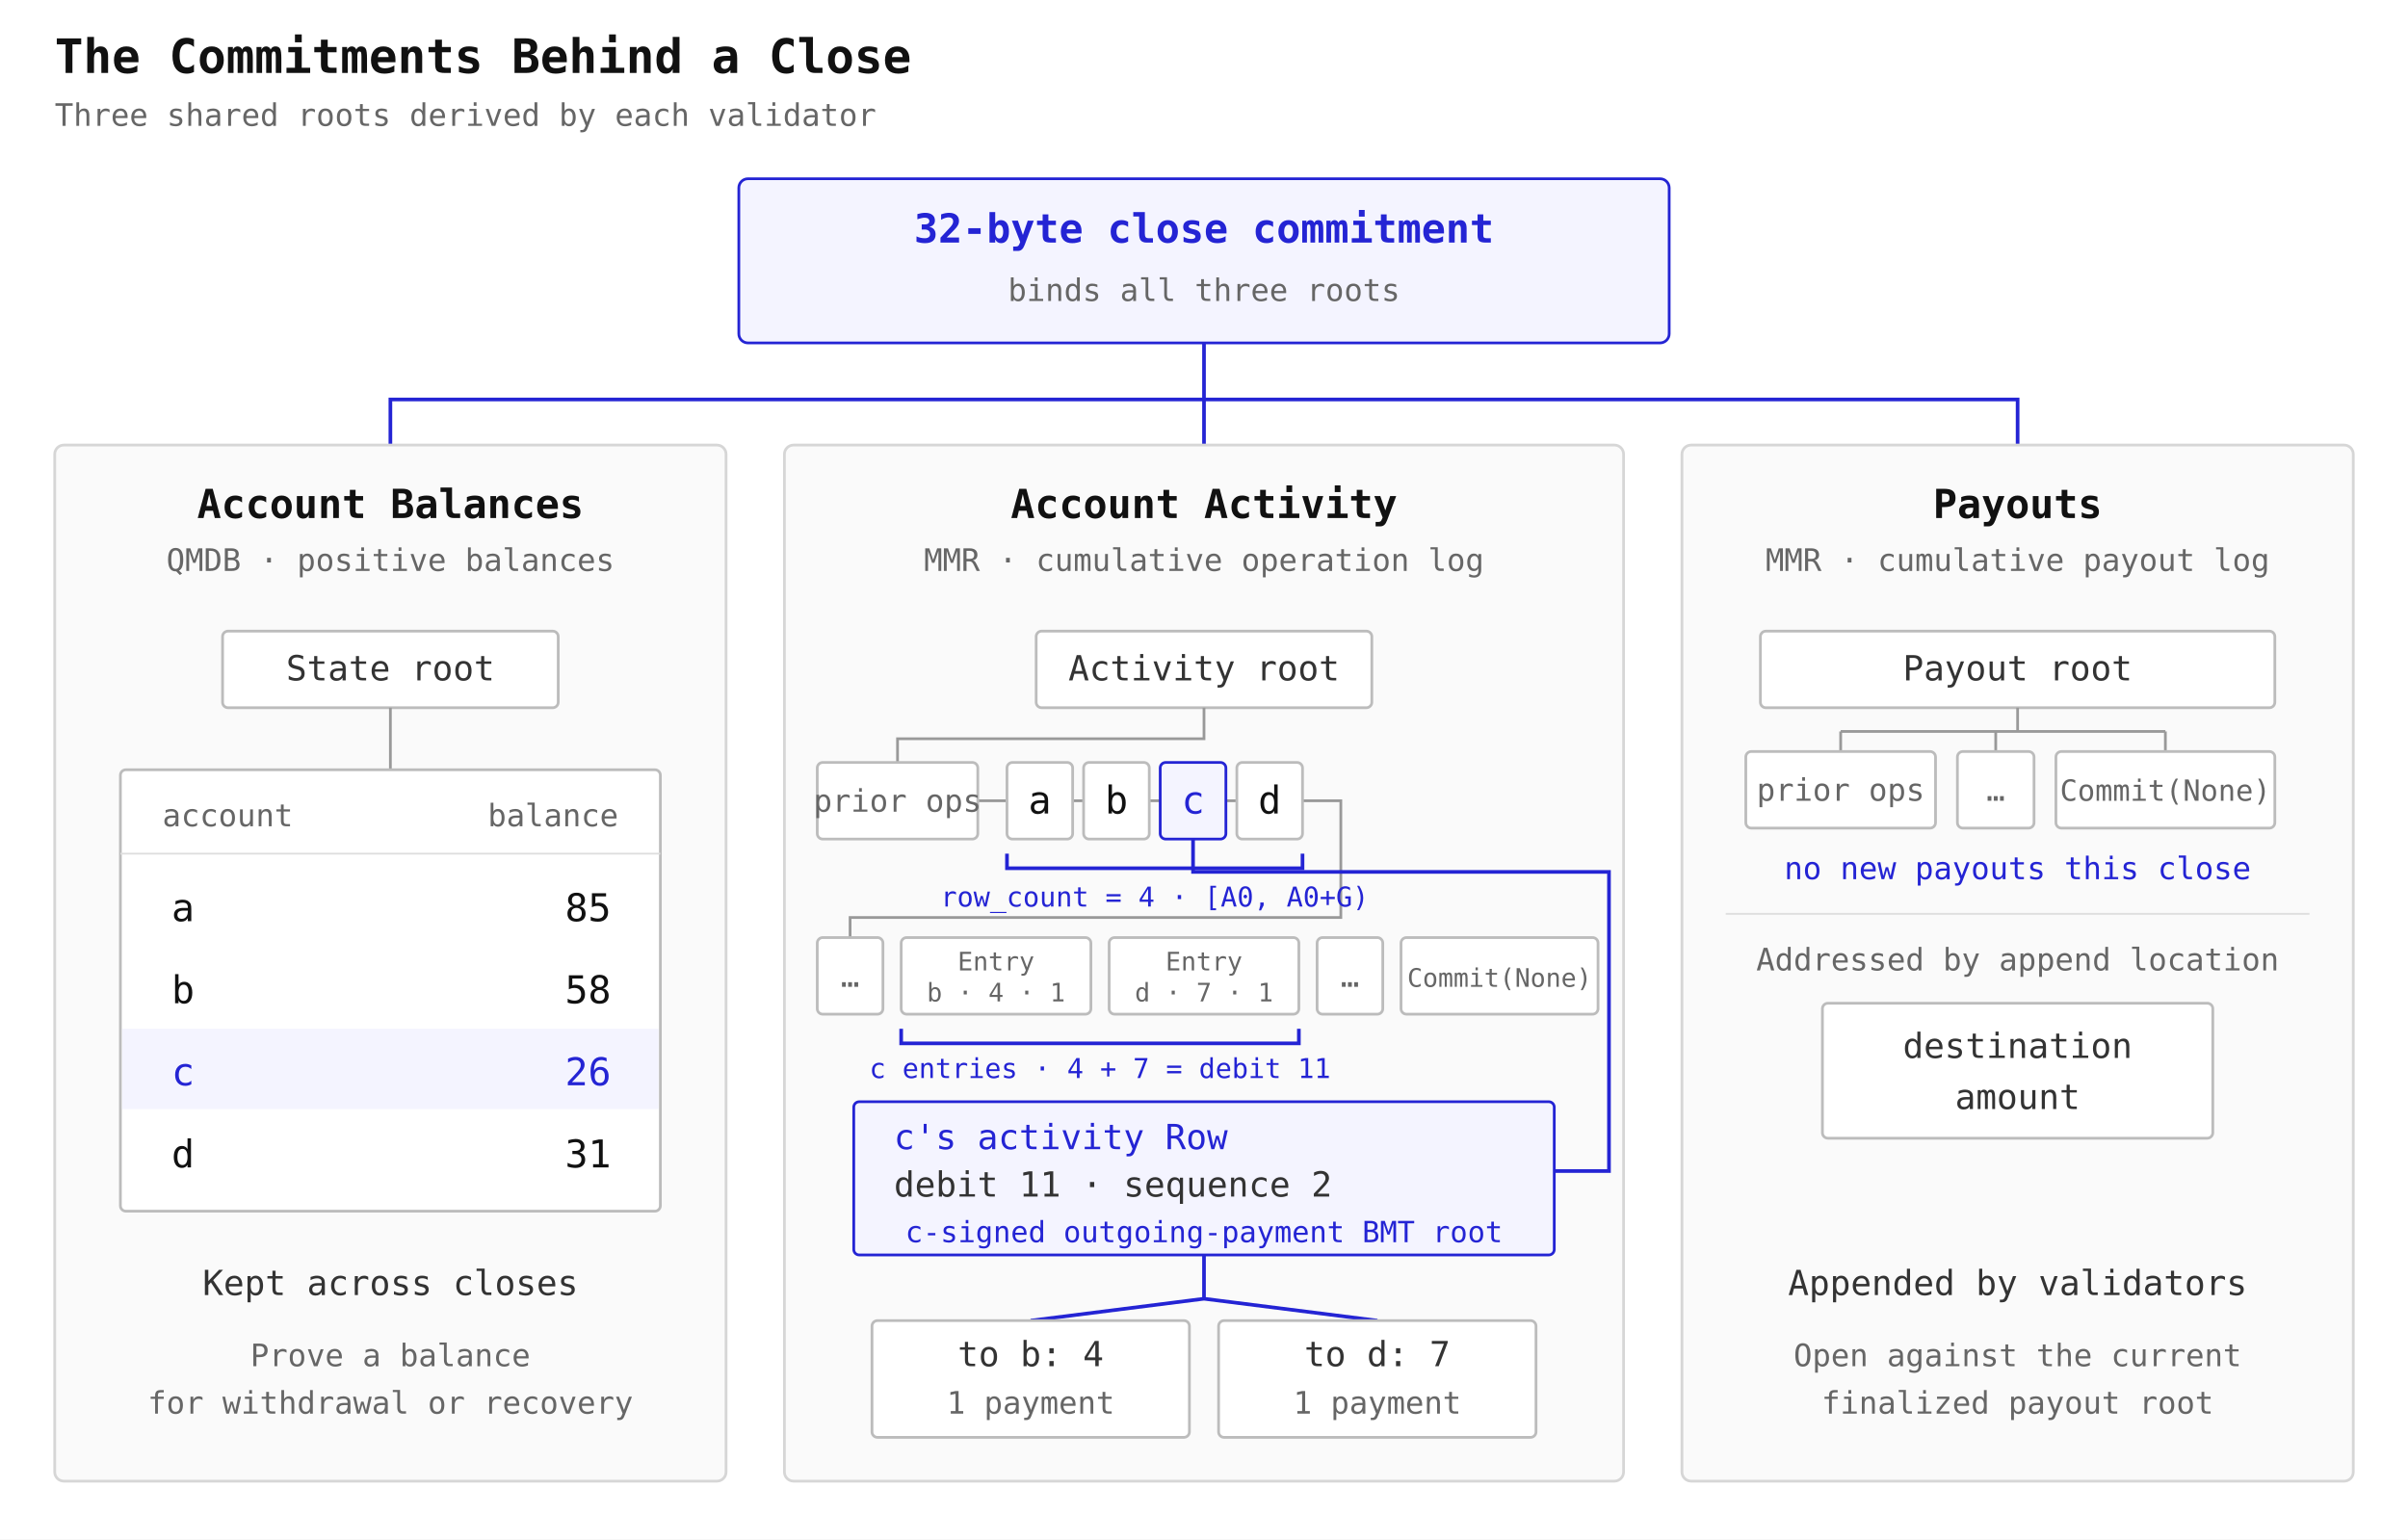
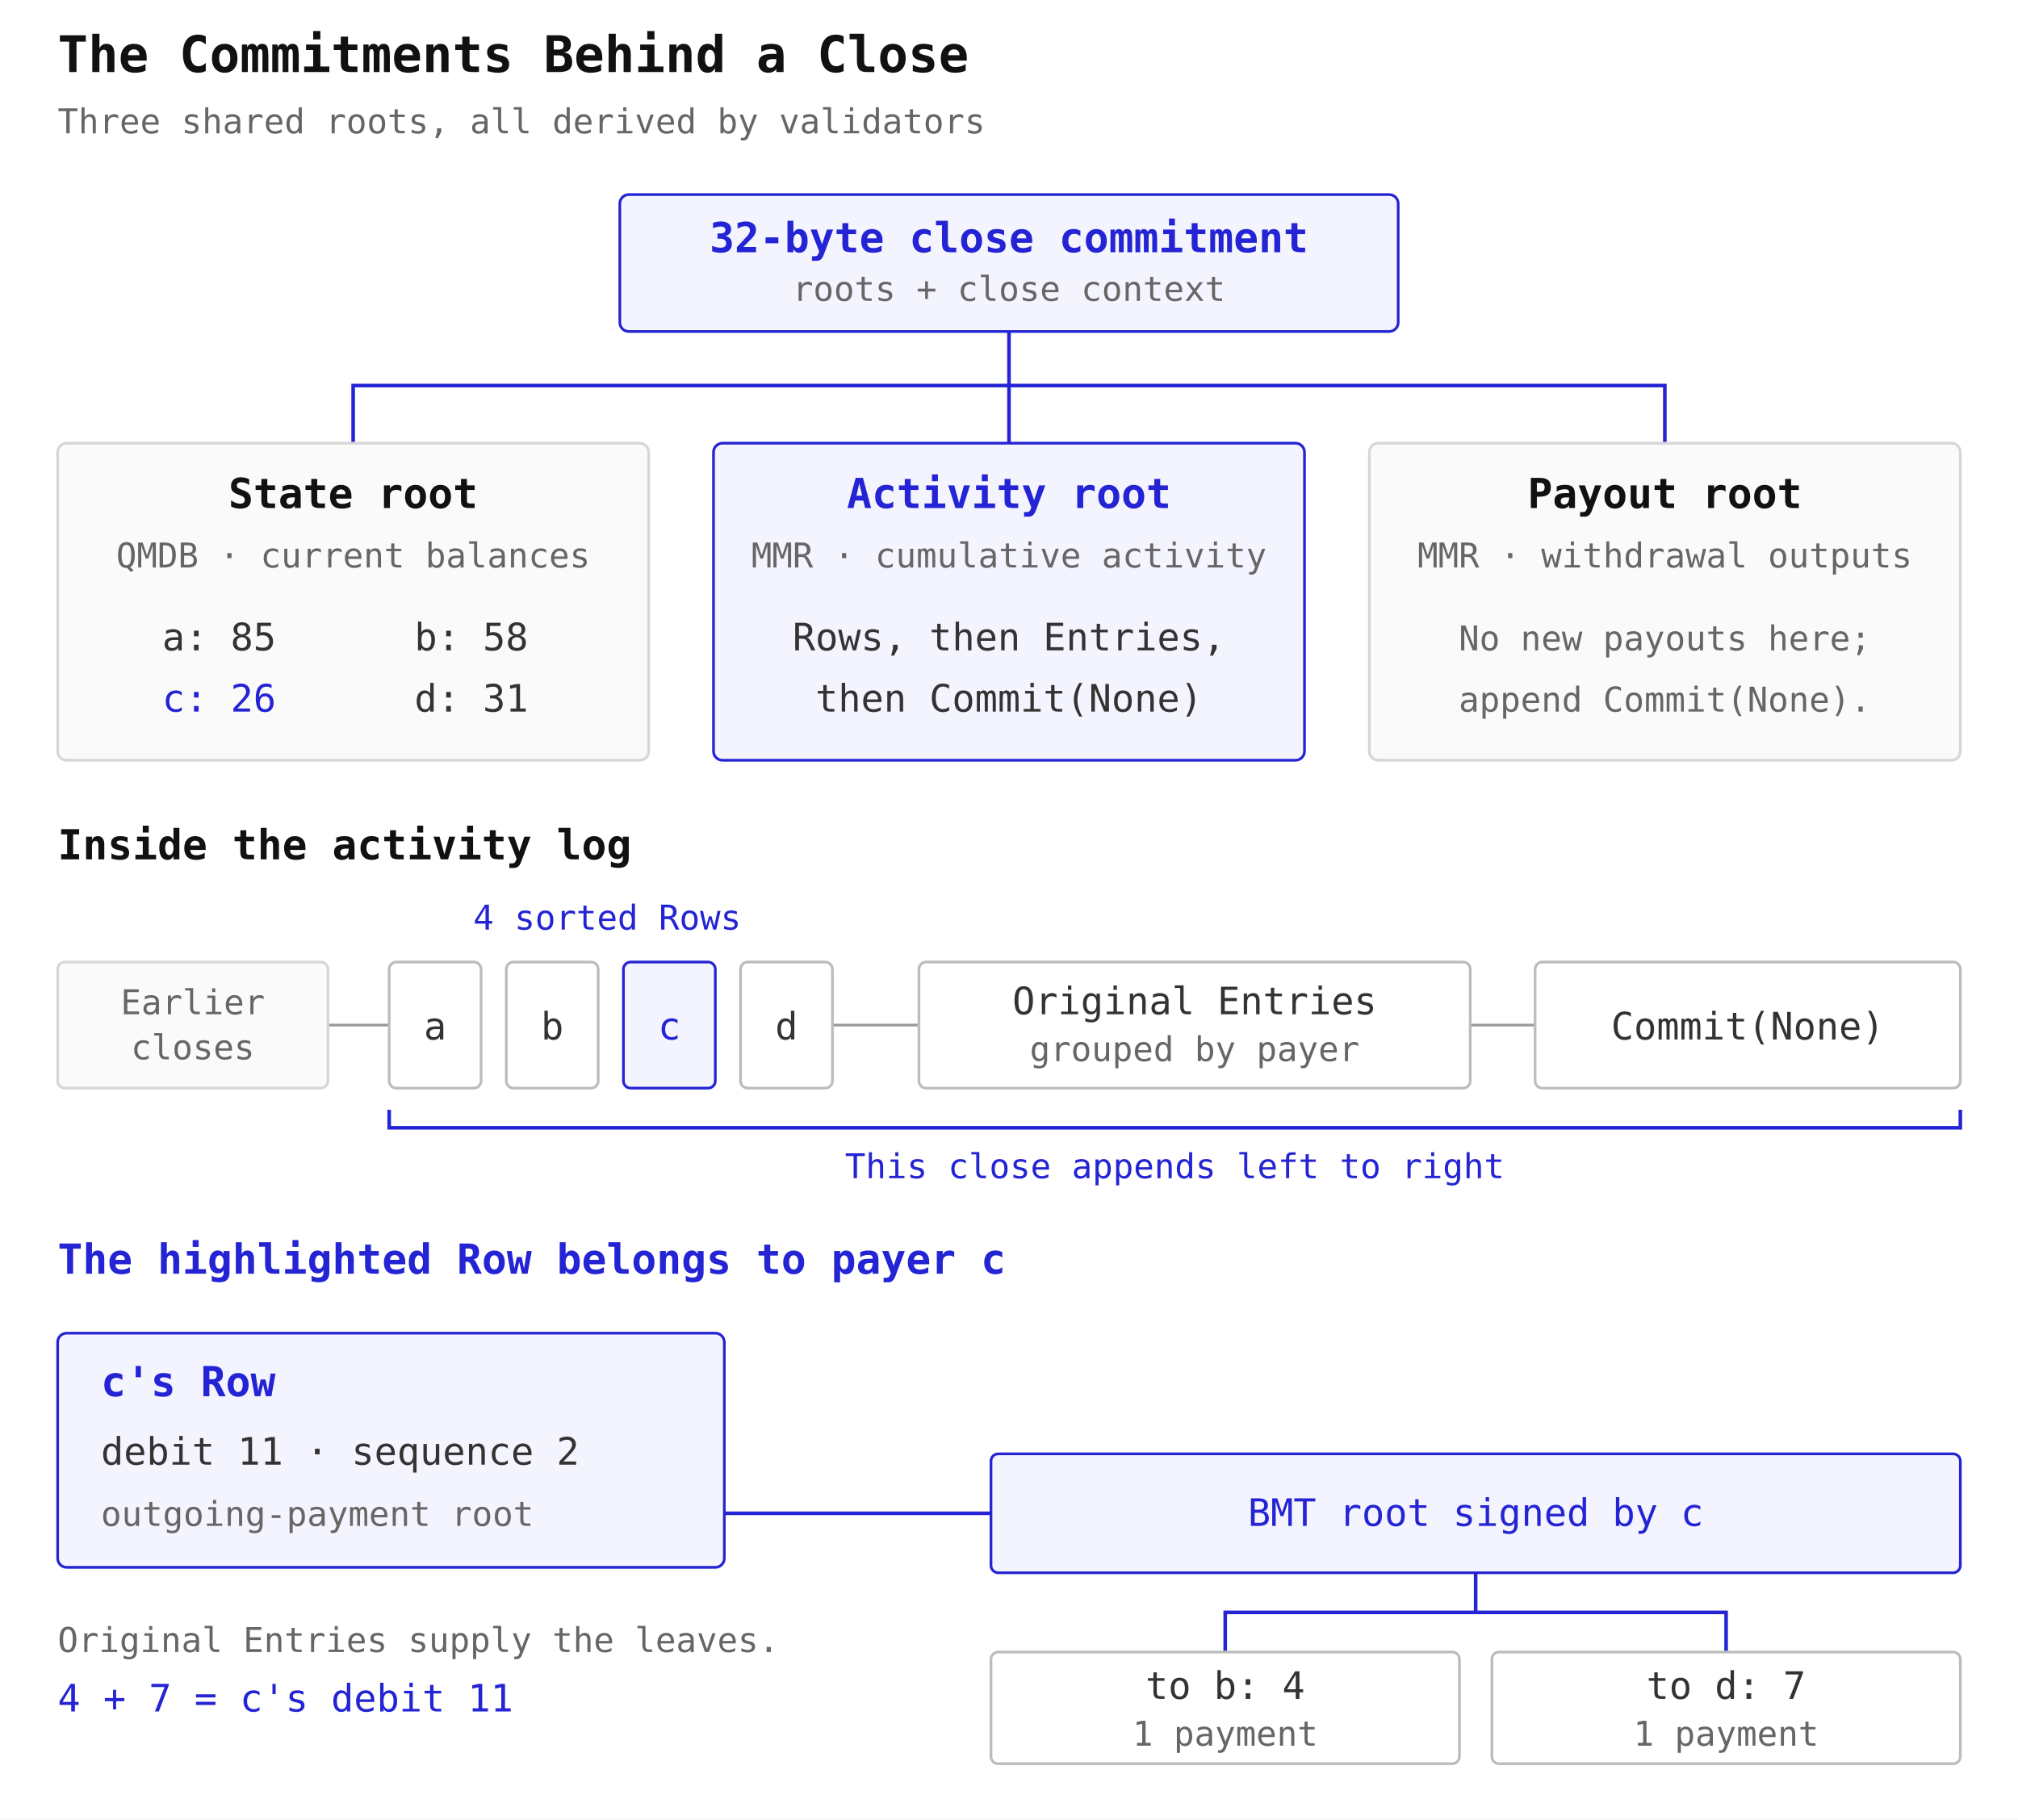
- <svg xmlns="http://www.w3.org/2000/svg" viewBox="0 0 1320 844" role="img" aria-labelledby="title description">
-   <rect width="1320" height="844" fill="#fff" />
+ <svg xmlns="http://www.w3.org/2000/svg" viewBox="0 0 1120 1010" role="img" aria-labelledby="title description">
+   <rect width="1120" height="1010" fill="#fff" />
  <style>
    text { font-family: ui-monospace, SFMono-Regular, Menlo, Monaco, Consolas, monospace; }
-     .title { font-size: 26px; font-weight: 700; fill: #111; }
-     .heading { font-size: 22px; font-weight: 700; fill: #111; }
-     .label { font-size: 19px; fill: #333; }
-     .note { font-size: 17px; fill: #666; }
-     .mono { font-size: 21px; fill: #111; }
+     .title { font-size: 28px; font-weight: 700; fill: #111; }
+     .heading { font-size: 23px; font-weight: 700; fill: #111; }
+     .label { font-size: 21px; fill: #333; }
+     .note { font-size: 19px; fill: #666; }
    .center { text-anchor: middle; }
-     .right { text-anchor: end; }
    .blue { fill: #2424d4; }
    .panel { fill: #fafafa; stroke: #d6d6d6; stroke-width: 1.5; }
    .record { fill: #fff; stroke: #bcbcbc; stroke-width: 1.5; }
    .selected { fill: #f4f4ff; stroke: #2424d4; stroke-width: 1.5; }
    .link { fill: none; stroke: #999; stroke-width: 1.5; }
    .focus { fill: none; stroke: #2424d4; stroke-width: 2; }
-     .rule { stroke: #dedede; stroke-width: 1; }
  </style>
-   <text class="title" x="30" y="40">The Commitments Behind a Close</text>
-   <text class="note" x="30" y="69">Three shared roots derived by each validator</text>
-   <rect class="selected" x="405" y="98" width="510" height="90" rx="5" />
-   <text class="heading center blue" x="660" y="133">32-byte close commitment</text>
-   <text class="note center" x="660" y="165">binds all three roots</text>
-   <path class="focus" d="M660 188 V219 M214 244 V219 H1106 V244 M660 219 V244" />
-   <rect class="panel" x="30" y="244" width="368" height="568" rx="5" />
-   <text class="heading center" x="214" y="284">Account Balances</text>
-   <text class="note center" x="214" y="313">QMDB · positive balances</text>
-   <rect class="record" x="122" y="346" width="184" height="42" rx="3" />
-   <text class="label center" x="214" y="373">State root</text>
-   <path class="link" d="M214 388 V422" />
-   <rect class="record" x="66" y="422" width="296" height="242" rx="3" />
-   <text class="note" x="89" y="453">account</text>
-   <text class="note right" x="339" y="453">balance</text>
-   <path class="rule" d="M66 468 H362" />
-   <text class="mono" x="94" y="505">a</text>
-   <text class="mono right" x="335" y="505">85</text>
-   <text class="mono" x="94" y="550">b</text>
-   <text class="mono right" x="335" y="550">58</text>
-   <rect x="67" y="564" width="294" height="44" fill="#f4f4ff" />
-   <text class="mono blue" x="94" y="595">c</text>
-   <text class="mono right blue" x="335" y="595">26</text>
-   <text class="mono" x="94" y="640">d</text>
-   <text class="mono right" x="335" y="640">31</text>
-   <text class="label center" x="214" y="710">Kept across closes</text>
-   <text class="note center" x="214" y="749">Prove a balance</text>
-   <text class="note center" x="214" y="775">for withdrawal or recovery</text>
-   <rect class="panel" x="430" y="244" width="460" height="568" rx="5" />
-   <text class="heading center" x="660" y="284">Account Activity</text>
-   <text class="note center" x="660" y="313">MMR · cumulative operation log</text>
-   <rect class="record" x="568" y="346" width="184" height="42" rx="3" />
-   <text class="label center" x="660" y="373">Activity root</text>
-   <path class="link" d="M660 388 V405 H492 V418 M536 439 H552 M588 439 H594 M630 439 H636 M672 439 H678 M714 439 H735 V503 H466 V514" />
-   <rect class="record" x="448" y="418" width="88" height="42" rx="3" />
-   <rect class="record" x="552" y="418" width="36" height="42" rx="3" />
-   <rect class="record" x="594" y="418" width="36" height="42" rx="3" />
-   <rect class="selected" x="636" y="418" width="36" height="42" rx="3" />
-   <rect class="record" x="678" y="418" width="36" height="42" rx="3" />
-   <text class="note center" x="492" y="445">prior ops</text>
-   <text class="mono center" x="570" y="446">a</text>
-   <text class="mono center" x="612" y="446">b</text>
-   <text class="mono center blue" x="654" y="446">c</text>
-   <text class="mono center" x="696" y="446">d</text>
-   <path class="focus" d="M552 468 V476 H714 V468" />
-   <text class="note center blue" x="633" y="497" style="font-size:15px;">row_count = 4 · [A0, A0+G)</text>
-   <rect class="record" x="448" y="514" width="36" height="42" rx="3" />
-   <rect class="record" x="494" y="514" width="104" height="42" rx="3" />
-   <rect class="record" x="608" y="514" width="104" height="42" rx="3" />
-   <rect class="record" x="722" y="514" width="36" height="42" rx="3" />
-   <rect class="record" x="768" y="514" width="108" height="42" rx="3" />
-   <text class="note center" x="466" y="541">…</text>
-   <text class="note center" x="546" y="532" style="font-size:14px;">Entry</text>
-   <text class="note center" x="546" y="549" style="font-size:14px;">b · 4 · 1</text>
-   <text class="note center" x="660" y="532" style="font-size:14px;">Entry</text>
-   <text class="note center" x="660" y="549" style="font-size:14px;">d · 7 · 1</text>
-   <text class="note center" x="740" y="541">…</text>
-   <text class="note center" x="822" y="541" style="font-size:14px;">Commit(None)</text>
-   <path class="focus" d="M494 564 V572 H712 V564" />
-   <text class="note center blue" x="603" y="591" style="font-size:15px;">c entries · 4 + 7 = debit 11</text>
-   <path class="focus" d="M654 460 V478 H882 V642 H852" />
-   <rect class="selected" x="468" y="604" width="384" height="84" rx="3" />
-   <text class="label blue" x="490" y="630">c's activity Row</text>
-   <text class="label" x="490" y="656">debit 11 · sequence 2</text>
-   <text class="note center blue" x="660" y="681" style="font-size:16px;">c-signed outgoing-payment BMT root</text>
-   <path class="focus" d="M660 688 V712 M660 712 L565 724 M660 712 L755 724" />
-   <rect class="record" x="478" y="724" width="174" height="64" rx="3" />
-   <rect class="record" x="668" y="724" width="174" height="64" rx="3" />
-   <text class="label center" x="565" y="749">to b: 4</text>
-   <text class="note center" x="565" y="775">1 payment</text>
-   <text class="label center" x="755" y="749">to d: 7</text>
-   <text class="note center" x="755" y="775">1 payment</text>
-   <rect class="panel" x="922" y="244" width="368" height="568" rx="5" />
-   <text class="heading center" x="1106" y="284">Payouts</text>
-   <text class="note center" x="1106" y="313">MMR · cumulative payout log</text>
-   <rect class="record" x="965" y="346" width="282" height="42" rx="3" />
-   <text class="label center" x="1106" y="373">Payout root</text>
-   <path class="link" d="M1106 388 V401 M1009 401 H1187 M1009 401 V412 M1094 401 V412 M1187 401 V412" />
-   <rect class="record" x="957" y="412" width="104" height="42" rx="3" />
-   <rect class="record" x="1073" y="412" width="42" height="42" rx="3" />
-   <rect class="record" x="1127" y="412" width="120" height="42" rx="3" />
-   <text class="note center" x="1009" y="439">prior ops</text>
-   <text class="note center" x="1094" y="439">…</text>
-   <text class="note center" x="1187" y="439" style="font-size:16px;">Commit(None)</text>
-   <text class="note center blue" x="1106" y="482">no new payouts this close</text>
-   <path class="rule" d="M946 501 H1266" />
-   <text class="note center" x="1106" y="532">Addressed by append location</text>
-   <rect class="record" x="999" y="550" width="214" height="74" rx="3" />
-   <text class="label center" x="1106" y="580">destination</text>
-   <text class="label center" x="1106" y="608">amount</text>
-   <text class="label center" x="1106" y="710">Appended by validators</text>
-   <text class="note center" x="1106" y="749">Open against the current</text>
-   <text class="note center" x="1106" y="775">finalized payout root</text>
+   <text class="title" x="32" y="40">The Commitments Behind a Close</text>
+   <text class="note" x="32" y="74">Three shared roots, all derived by validators</text>
+   <rect class="selected" x="344" y="108" width="432" height="76" rx="5" />
+   <text class="heading center blue" x="560" y="140">32-byte close commitment</text>
+   <text class="note center" x="560" y="167">roots + close context</text>
+   <path class="focus" d="M560 184 V214 M196 246 V214 H924 V246 M560 214 V246" />
+   <rect class="panel" x="32" y="246" width="328" height="176" rx="5" />
+   <text class="heading center" x="196" y="282">State root</text>
+   <text class="note center" x="196" y="315">QMDB · current balances</text>
+   <text class="label" x="90" y="361">a: 85</text>
+   <text class="label" x="230" y="361">b: 58</text>
+   <text class="label blue" x="90" y="395">c: 26</text>
+   <text class="label" x="230" y="395">d: 31</text>
+   <rect class="selected" x="396" y="246" width="328" height="176" rx="5" />
+   <text class="heading center blue" x="560" y="282">Activity root</text>
+   <text class="note center" x="560" y="315">MMR · cumulative activity</text>
+   <text class="label center" x="560" y="361">Rows, then Entries,</text>
+   <text class="label center" x="560" y="395">then Commit(None)</text>
+   <rect class="panel" x="760" y="246" width="328" height="176" rx="5" />
+   <text class="heading center" x="924" y="282">Payout root</text>
+   <text class="note center" x="924" y="315">MMR · withdrawal outputs</text>
+   <text class="note center" x="924" y="361">No new payouts here;</text>
+   <text class="note center" x="924" y="395">append Commit(None).</text>
+   <text class="heading" x="32" y="477">Inside the activity log</text>
+   <text class="note center blue" x="337" y="516">4 sorted Rows</text>
+   <path class="link" d="M182 569 H216 M462 569 H510 M816 569 H852" />
+   <rect class="panel" x="32" y="534" width="150" height="70" rx="4" />
+   <text class="note center" x="107" y="563">Earlier</text>
+   <text class="note center" x="107" y="588">closes</text>
+   <rect class="record" x="216" y="534" width="51" height="70" rx="4" />
+   <rect class="record" x="281" y="534" width="51" height="70" rx="4" />
+   <rect class="selected" x="346" y="534" width="51" height="70" rx="4" />
+   <rect class="record" x="411" y="534" width="51" height="70" rx="4" />
+   <text class="label center" x="241.5" y="577">a</text>
+   <text class="label center" x="306.5" y="577">b</text>
+   <text class="label center blue" x="371.5" y="577">c</text>
+   <text class="label center" x="436.5" y="577">d</text>
+   <rect class="record" x="510" y="534" width="306" height="70" rx="4" />
+   <text class="label center" x="663" y="563">Original Entries</text>
+   <text class="note center" x="663" y="589">grouped by payer</text>
+   <rect class="record" x="852" y="534" width="236" height="70" rx="4" />
+   <text class="label center" x="970" y="577">Commit(None)</text>
+   <path class="focus" d="M216 616 V626 H1088 V616" />
+   <text class="note center blue" x="652" y="654">This close appends left to right</text>
+   <text class="heading blue" x="32" y="707">The highlighted Row belongs to payer c</text>
+   <rect class="selected" x="32" y="740" width="370" height="130" rx="5" />
+   <text class="heading blue" x="56" y="775">c's Row</text>
+   <text class="label" x="56" y="813">debit 11 · sequence 2</text>
+   <text class="note" x="56" y="847">outgoing-payment root</text>
+   <path class="focus" d="M402 840 H550" />
+   <rect class="selected" x="550" y="807" width="538" height="66" rx="4" />
+   <text class="label center blue" x="819" y="847">BMT root signed by c</text>
+   <path class="focus" d="M819 873 V895 M680 917 V895 H958 V917" />
+   <rect class="record" x="550" y="917" width="260" height="62" rx="4" />
+   <rect class="record" x="828" y="917" width="260" height="62" rx="4" />
+   <text class="label center" x="680" y="943">to b: 4</text>
+   <text class="note center" x="680" y="969">1 payment</text>
+   <text class="label center" x="958" y="943">to d: 7</text>
+   <text class="note center" x="958" y="969">1 payment</text>
+   <text class="note" x="32" y="917">Original Entries supply the leaves.</text>
+   <text class="label blue" x="32" y="950">4 + 7 = c's debit 11</text>
</svg>
